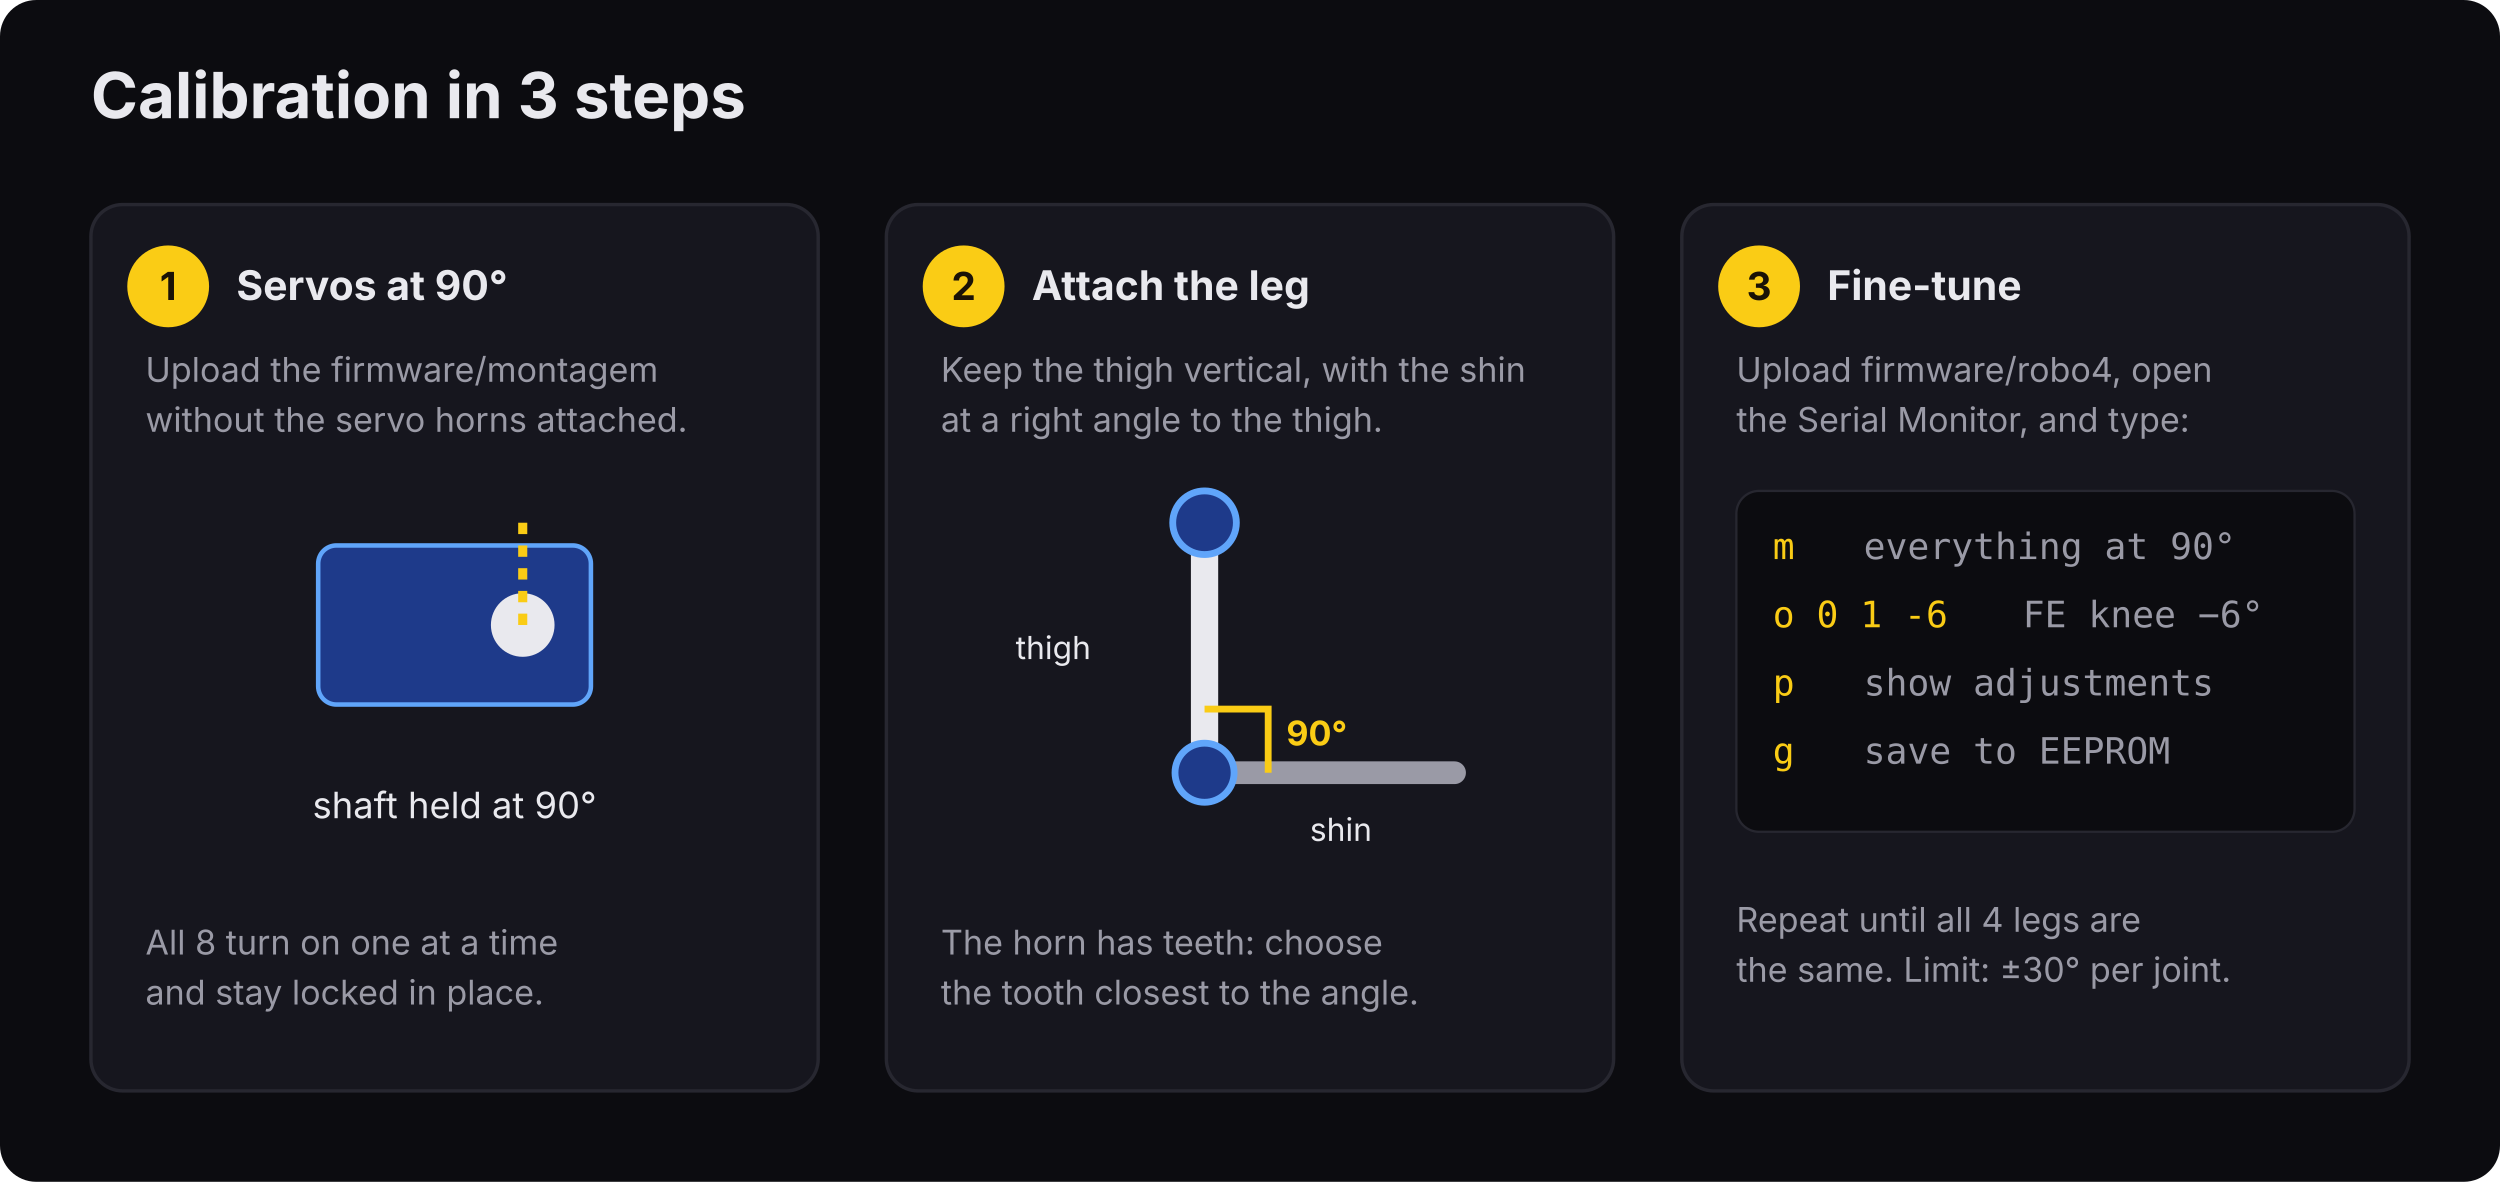
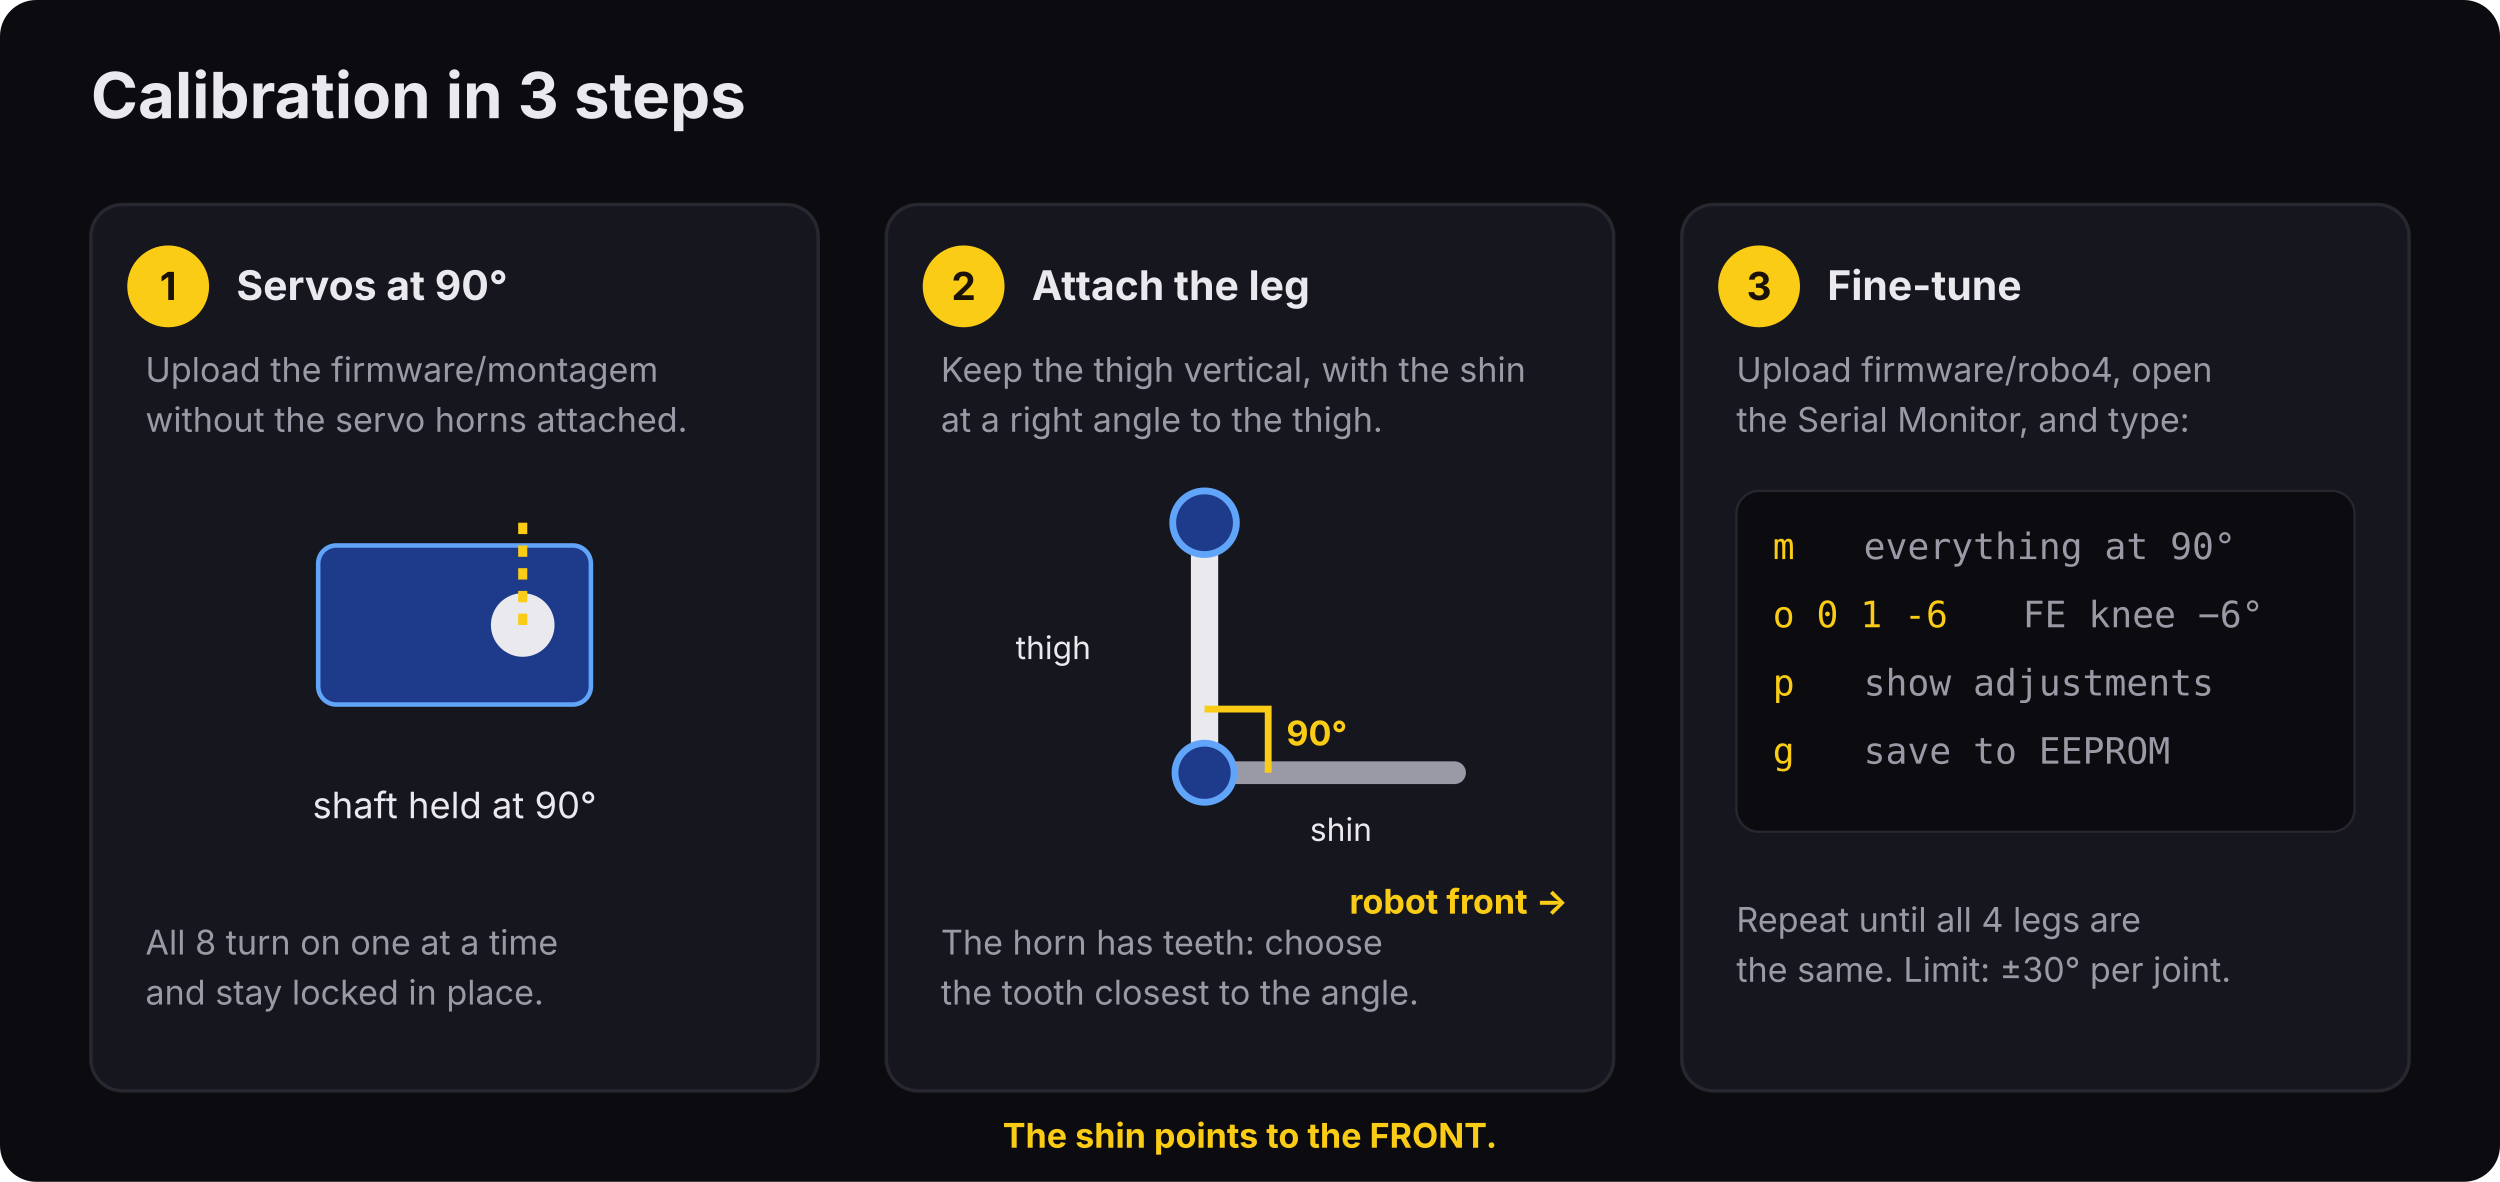
<svg xmlns="http://www.w3.org/2000/svg" viewBox="0 0 1100 520" font-family="Inter, Arial, sans-serif">
  <rect width="1100" height="520" rx="16" fill="#0c0c10" />
  <text x="40" y="52" fill="#e9e9ee" font-size="28" font-weight="700" font-family="Sora, Inter, sans-serif">Calibration in 3 steps</text>
  <g transform="translate(40,90)">
    <rect width="320" height="390" rx="14" fill="#16161e" stroke="#272730" stroke-width="1.5" />
    <circle cx="34" cy="36" r="18" fill="#FACC15" />
    <text x="34" y="42" fill="#1a1206" font-size="17" font-weight="700" text-anchor="middle">1</text>
    <text x="64" y="42" fill="#e9e9ee" font-size="18" font-weight="700">Servos at 90°</text>
    <text x="24" y="78" fill="#9a9aa6" font-size="15">Upload the firmware/montagem</text>
    <text x="24" y="100" fill="#9a9aa6" font-size="15">without the servo horns attached.</text>
    <rect x="100" y="150" width="120" height="70" rx="8" fill="#1e3a8a" stroke="#60a5fa" stroke-width="2" />
    <circle cx="190" cy="185" r="14" fill="#e9e9ee" />
    <path d="M190,185 L190,135" stroke="#FACC15" stroke-width="4" stroke-dasharray="5 5" />
    <text x="160" y="270" fill="#e9e9ee" font-size="16" text-anchor="middle">shaft held at 90°</text>
    <text x="24" y="330" fill="#9a9aa6" font-size="15">All 8 turn on one at a time</text>
    <text x="24" y="352" fill="#9a9aa6" font-size="15">and stay locked in place.</text>
  </g>
  <g transform="translate(390,90)">
    <rect width="320" height="390" rx="14" fill="#16161e" stroke="#272730" stroke-width="1.5" />
    <circle cx="34" cy="36" r="18" fill="#FACC15" />
    <text x="34" y="42" fill="#1a1206" font-size="17" font-weight="700" text-anchor="middle">2</text>
    <text x="64" y="42" fill="#e9e9ee" font-size="18" font-weight="700">Attach the leg</text>
    <text x="24" y="78" fill="#9a9aa6" font-size="15">Keep the thigh vertical, with the shin</text>
    <text x="24" y="100" fill="#9a9aa6" font-size="15">at a right angle to the thigh.</text>
    <line x1="140" y1="140" x2="140" y2="250" stroke="#e9e9ee" stroke-width="12" stroke-linecap="round" />
    <line x1="140" y1="250" x2="250" y2="250" stroke="#9a9aa6" stroke-width="10" stroke-linecap="round" />
    <circle cx="140" cy="140" r="14" fill="#1e3a8a" stroke="#60a5fa" stroke-width="3" />
    <circle cx="140" cy="250" r="13" fill="#1e3a8a" stroke="#60a5fa" stroke-width="3" />
    <path d="M140,222 L168,222 L168,250" fill="none" stroke="#FACC15" stroke-width="3" />
    <text x="176" y="238" fill="#FACC15" font-size="15" font-weight="700">90°</text>
+     <text id="frente" x="300" y="312" fill="#FACC15" font-size="15" font-weight="700" text-anchor="end">robot front →</text>
    <text x="90" y="200" fill="#e9e9ee" font-size="14" text-anchor="end">thigh</text>
    <text x="200" y="280" fill="#e9e9ee" font-size="14" text-anchor="middle">shin</text>
    <text x="24" y="330" fill="#9a9aa6" font-size="15">The horn has teeth: choose</text>
    <text x="24" y="352" fill="#9a9aa6" font-size="15">the tooth closest to the angle.</text>
  </g>
  <g transform="translate(740,90)">
    <rect width="320" height="390" rx="14" fill="#16161e" stroke="#272730" stroke-width="1.5" />
    <circle cx="34" cy="36" r="18" fill="#FACC15" />
    <text x="34" y="42" fill="#1a1206" font-size="17" font-weight="700" text-anchor="middle">3</text>
    <text x="64" y="42" fill="#e9e9ee" font-size="18" font-weight="700">Fine-tune</text>
    <text x="24" y="78" fill="#9a9aa6" font-size="15">Upload firmware/robo4, open</text>
    <text x="24" y="100" fill="#9a9aa6" font-size="15">the Serial Monitor, and type:</text>
    <g font-family="JetBrains Mono, monospace" font-size="16">
      <rect x="24" y="126" width="272" height="150" rx="10" fill="#0c0c10" stroke="#272730" />
      <text x="40" y="156" fill="#FACC15">m</text>
      <text x="80" y="156" fill="#9a9aa6">everything at 90°</text>
      <text x="40" y="186" fill="#FACC15">o 0 1 -6</text>
      <text x="150" y="186" fill="#9a9aa6">FE knee −6°</text>
      <text x="40" y="216" fill="#FACC15">p</text>
      <text x="80" y="216" fill="#9a9aa6">show adjustments</text>
      <text x="40" y="246" fill="#FACC15">g</text>
      <text x="80" y="246" fill="#9a9aa6">save to EEPROM</text>
    </g>
    <text x="24" y="320" fill="#9a9aa6" font-size="15">Repeat until all 4 legs are</text>
    <text x="24" y="342" fill="#9a9aa6" font-size="15">the same. Limit: ±30° per joint.</text>
  </g>
+   <text x="550" y="505" fill="#FACC15" font-size="15" font-weight="700" text-anchor="middle">The shin points to the FRONT.</text>
</svg>
